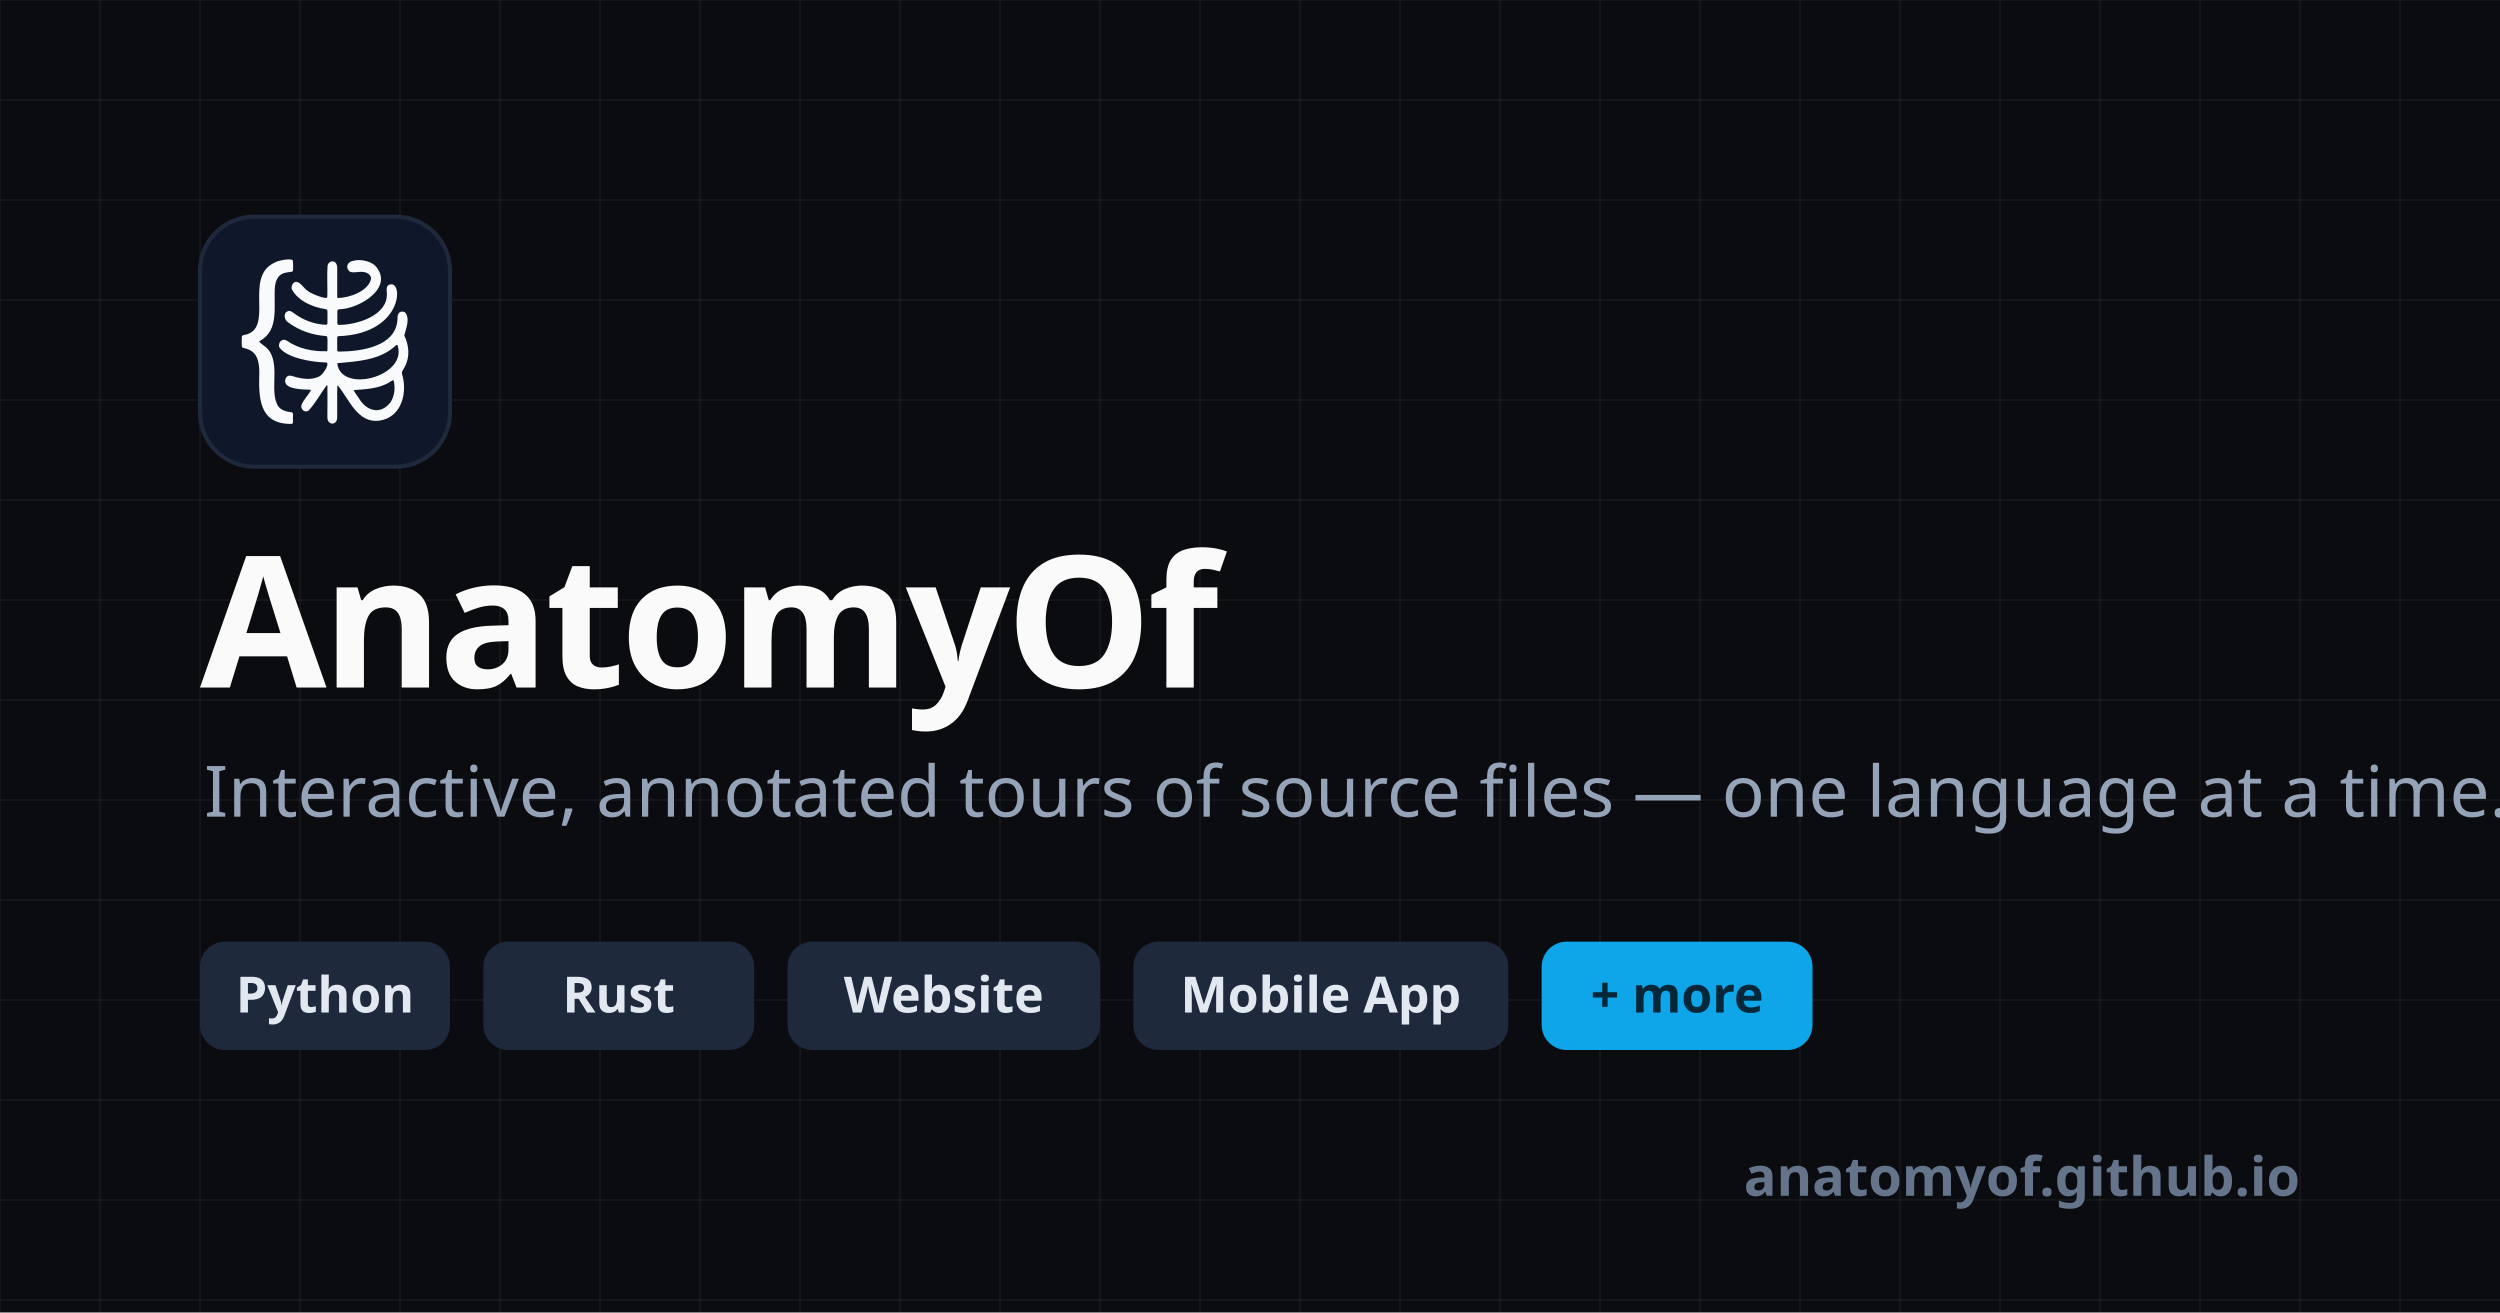
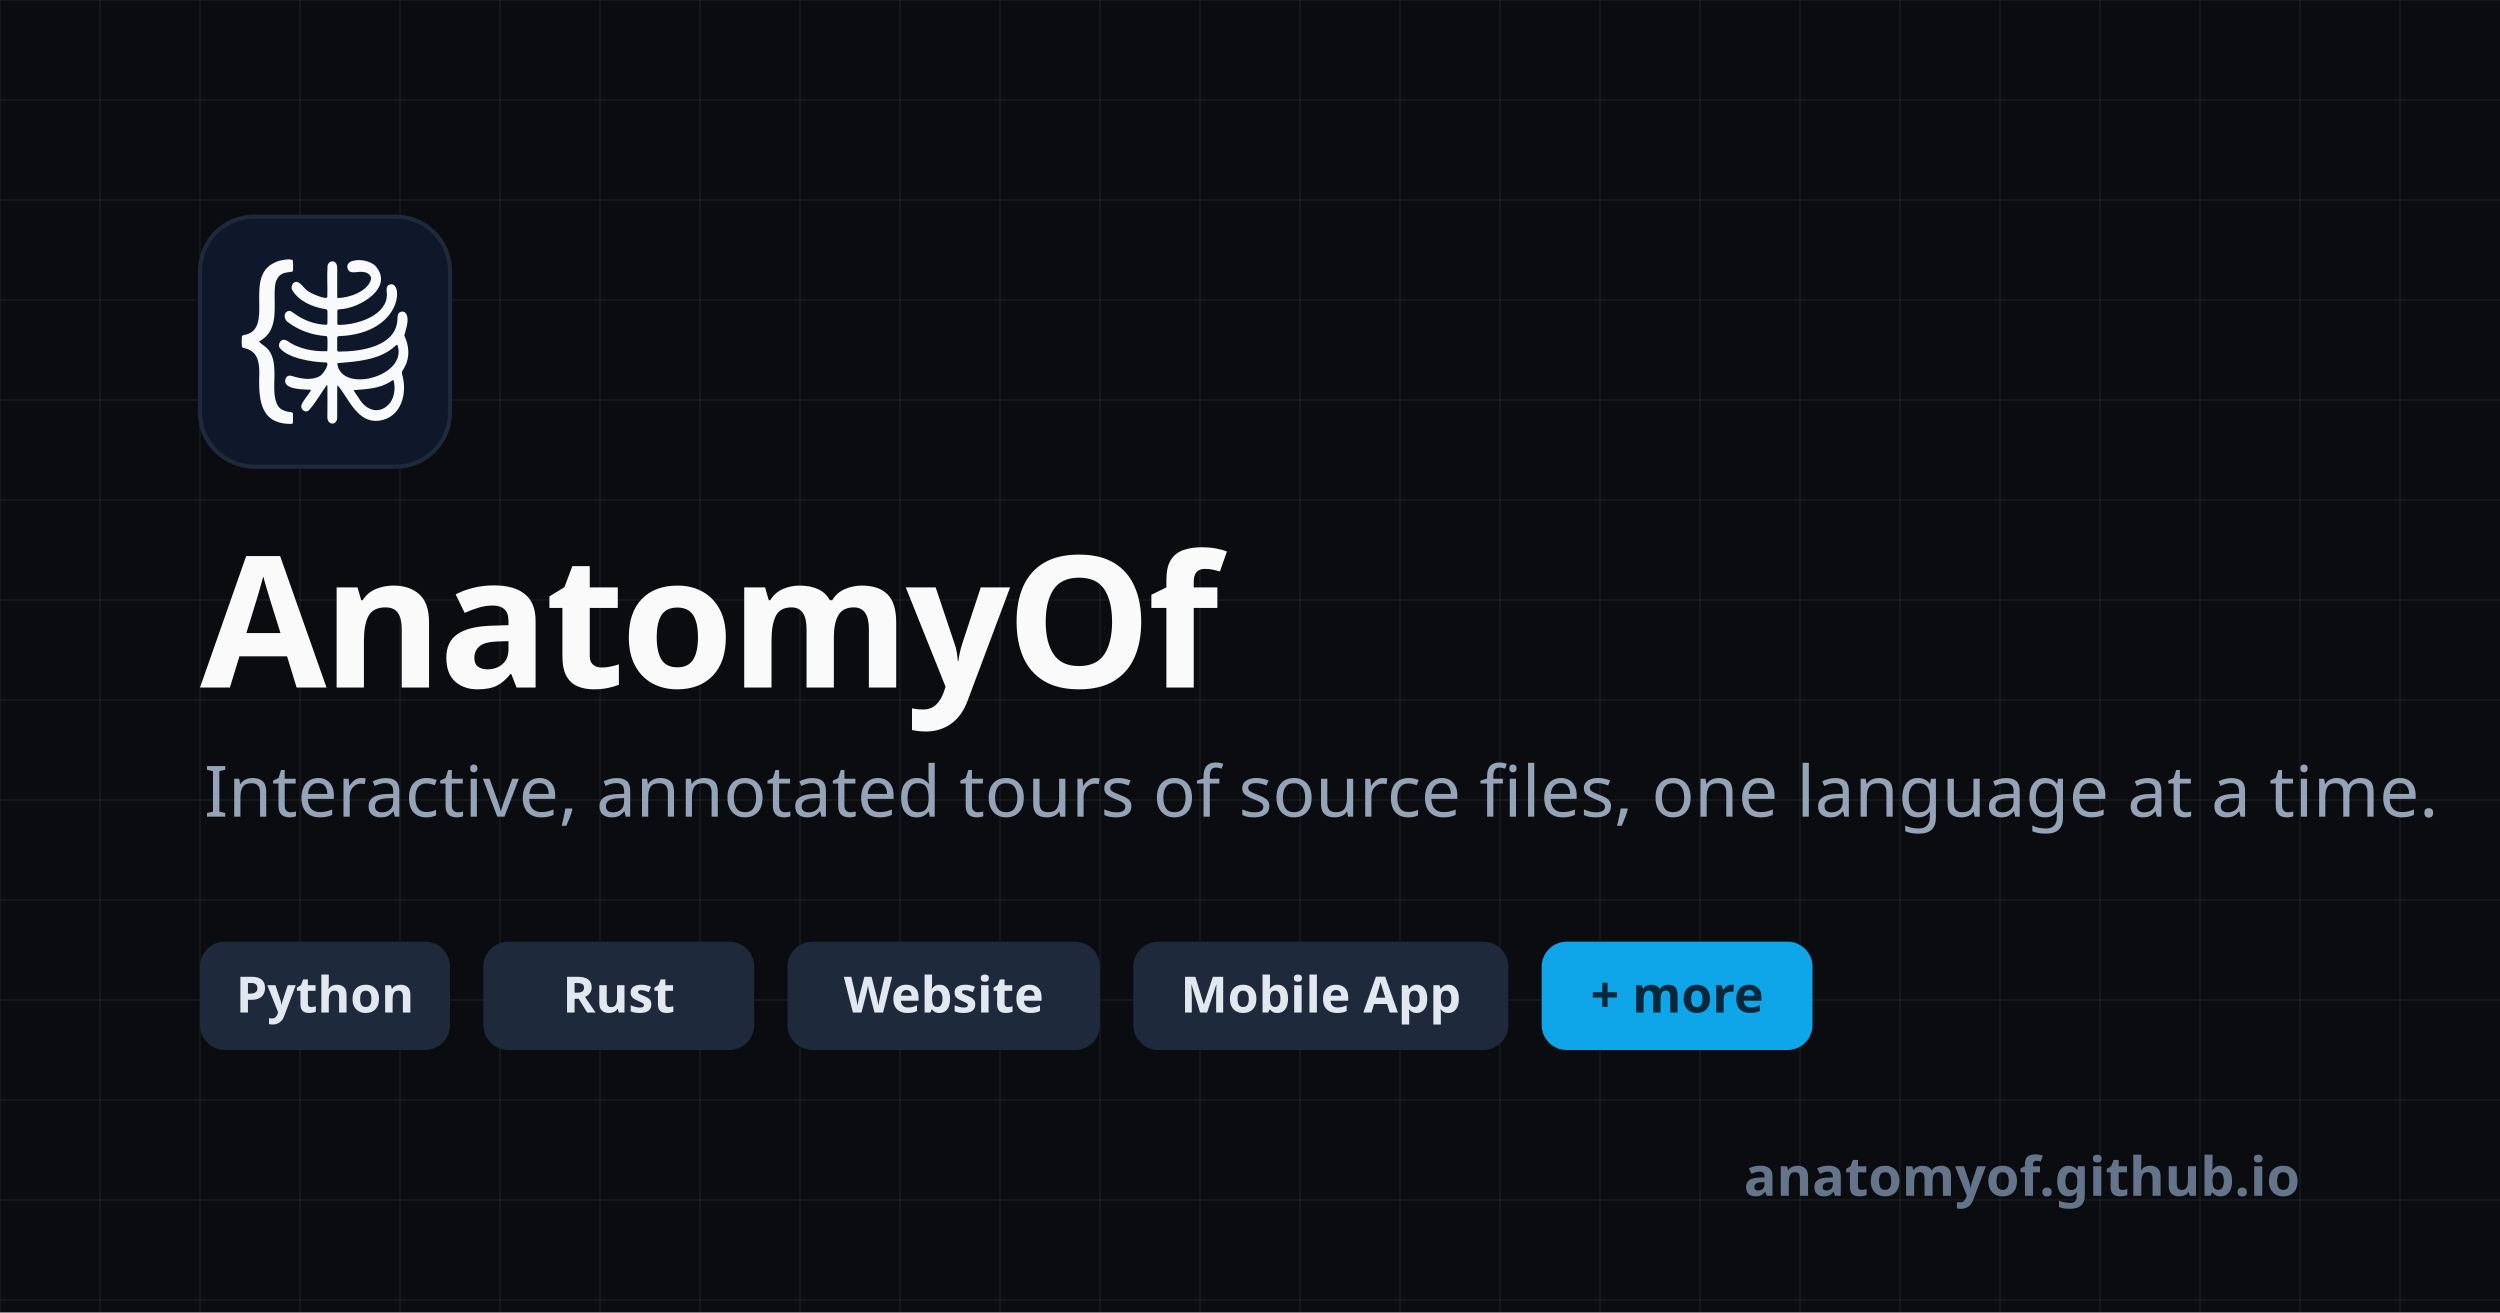
<svg xmlns="http://www.w3.org/2000/svg" viewBox="0 0 1200 630" role="img" aria-label="AnatomyOf">
  <rect width="1200" height="630" fill="#0b0c0f" />
  <g stroke="#94a3b8" stroke-opacity="0.07" stroke-width="1">
    <path d="M0 0 H1200 M0 48 H1200 M0 96 H1200 M0 144 H1200 M0 192 H1200 M0 240 H1200 M0 288 H1200 M0 336 H1200 M0 384 H1200 M0 432 H1200 M0 480 H1200 M0 528 H1200 M0 576 H1200 M0 624 H1200" />
    <path d="M0 0 V630 M48 0 V630 M96 0 V630 M144 0 V630 M192 0 V630 M240 0 V630 M288 0 V630 M336 0 V630 M384 0 V630 M432 0 V630 M480 0 V630 M528 0 V630 M576 0 V630 M624 0 V630 M672 0 V630 M720 0 V630 M768 0 V630 M816 0 V630 M864 0 V630 M912 0 V630 M960 0 V630 M1008 0 V630 M1056 0 V630 M1104 0 V630 M1152 0 V630" />
  </g>
  <g transform="translate(96 104)">
    <rect width="120" height="120" rx="26" fill="#0f172a" stroke="#1e293b" stroke-width="2" />
    <g fill="#f8fafc" transform="translate(20 20.51) scale(0.072827)">
      <path d="M219.6,20.1c20.3-12.4,100.6-29.3,117.1-14.1,3.4,20.8,2.2,42.8,2,63.9.2,6.7-4,11.3-10.7,11.9-22.9,3.3-47.1,4.2-66.9,16.8-27.1,17.4-38.4,49.7-41.8,80.4-10.7,129,32.2,290.4-103.2,360.6,1.2,10,21.2,20.6,27.6,27,132.3,87.9,27.8,300.8,98.8,403.4,18.7,24.1,50.6,33.9,87.7,37.9,4.5,1,7.1,3.5,7.7,7.9.6,18.8.8,37.9.3,56.6.8,9.8-7.9,13.1-17.2,11.9-209.5-1.2-209.7-177.6-204.6-343.8-1.6-72-14.3-138.5-101.9-156.2-7.5-1.3-13.6-6.1-13.4-13.9-1.5-19.4-1-39.2.1-58.6-.2-7.5,5.5-12,12.7-13C224.7,463.3,6.2,115.3,219.4,20.2h.2Z" />
      <path d="M736.1,9.1c44.9-12,106.3.4,142.1,30.4,134.5,143.4-100.2,285.9-234.2,289.3-8,.5-13.4,3.9-13.4,12.3-.6,25.5-.2,51.2,0,76.7-.3,7.3,1.3,14.2,9.9,13.9,120.8.6,323.3-62.8,316.5-206.9-1.1-17.6-5.4-39.2,7-53,103.6-67,119.3,317.8-324.7,334.2-6.6.2-9.5,4.4-9.6,10.4-.2,26.4,0,52.9,0,79.3-.8,8.6,5.3,13,13.7,12,142.6-.7,373.5-32.5,383.4-211.4.5-13.8-.6-29.1,7.9-40.8,11.4-15.9,38.8-15.2,48.9,1.9,24.5,41.6-1.7,101-11.7,144.1,30.7,64.9,38.7,139.6,3.7,205-5.8,16.2-23.7,30.1-18.7,48.5,38.3,125.4-3.7,288.6-151.4,308.1-140.9,17.1-195.6-138-268.6-228.2-3.4-4.2-6-5.1-6.5,1.3-1.9,69.2.2,138.5-.9,207.7,1.5,28.6-27.9,51.4-52.1,30.3-8.9-8.2-12.4-20.9-12.5-32.9.5-68.9.9-137.8.2-206.7-.4-5.7-2.3-7.9-6.3-3-38.6,53.6-72,114.9-116.3,163.4-25.8,21.8-59.3-10.4-47.2-39,14.8-32.9,41.6-58.9,59.4-90.2,3.5-6.4-2.9-7.1-8-7-44.9-1.8-182.8-1.1-157.1-73.6,3.1-7.1,8.2-13.2,15-16.4,8.4-4.1,18-3,26.8-.6,58.4,18.7,131.8,32.7,187.1-1.1,15.9-12.8,27.8-31.1,37.9-48.5,3.7-8.9,17.9-37.6.3-39.4-84-.7-264-27.4-310.2-102.8-5.7-31.1,21.2-59.7,51.9-40.6,74.9,53.5,173.4,72.5,263.7,69.4,3.2-2.4,3.3-7.5,3.3-11.4-1-27.7,2.7-56.5-1.6-83.6-1.6-3.4-6.1-4.8-10.1-5.1-88-6-173.9-35.9-245-88.4-30.4-17.4-38.4-68.3,2.3-77.3,13-.9,24.5,8.9,34.6,16.2,59.2,44.2,131.8,71.6,205.8,75.2,6.7.7,13.4-.9,13.8-8.4.9-26.9.3-53.9.2-80.8.7-8.8-6-13.6-14.4-14-84.7-13.4-176.9-52.2-220.5-130.2-5.8-21.4,6.7-50.2,30.9-49.5,27.8,2.9,51,46.9,76.7,61.7,9.2,10.2,126.5,62.8,126.4,37.1,2.2-66.6-3-133.6,1.4-200,.4-33.3,43.3-48.4,58.8-16,6.4,13.4,4.8,27.9,5.1,42.1,0,39.1,0,78.2,0,117.2,0,17.9,0,35.9,0,53.8,0,3.5,0,8.5,2.9,10.8,75.9-.9,195.7-42.7,218.7-119.9,8.2-30-23.5-49.7-50.2-51.7-27.3-5.6-71.8,11.5-92.6-5.4-26.5-30-9.3-61.7,27.6-68.7M1013.4,569.8c-104.1,95.6-252.5,102.4-383.5,114.5,22.7,204.4,466.9,86.6,397.4-118-3.2-7.1-9.3-.3-13.7,3.4M981.5,804.8c-71.7,48.5-163.7,50.2-243.8,56.9,9,18.1,22.4,34.5,33.6,51.4,48.8,85.6,142.9,114.9,208.9,29.6,28-41.5,33.4-96.9,21.4-144.9-4.9-5.4-14.5,4.7-20.1,6.9Z" />
    </g>
  </g>
  <text x="96" y="330" font-family="'Segoe UI', system-ui, -apple-system, sans-serif" font-size="88" font-weight="800" letter-spacing="-2" fill="#fafafa">AnatomyOf</text>
-   <text x="98" y="392" font-family="'Segoe UI', system-ui, -apple-system, sans-serif" font-size="34" font-weight="500" fill="#94a3b8">Interactive, annotated tours of source files — one language at a time.</text>
+   <text x="98" y="392" font-family="'Segoe UI', system-ui, -apple-system, sans-serif" font-size="34" font-weight="500" fill="#94a3b8">Interactive, annotated tours of source files, one language at a time.</text>
  <g font-family="'Segoe UI', system-ui, sans-serif" font-size="24" font-weight="700">
    <rect x="96" y="452" width="120" height="52" rx="12" fill="#1e293b" />
    <text x="156" y="486" fill="#e2e8f0" text-anchor="middle">Python</text>
    <rect x="232" y="452" width="130" height="52" rx="12" fill="#1e293b" />
    <text x="297" y="486" fill="#e2e8f0" text-anchor="middle">Rust</text>
    <rect x="378" y="452" width="150" height="52" rx="12" fill="#1e293b" />
    <text x="453" y="486" fill="#e2e8f0" text-anchor="middle">Website</text>
    <rect x="544" y="452" width="180" height="52" rx="12" fill="#1e293b" />
    <text x="634" y="486" fill="#e2e8f0" text-anchor="middle">Mobile App</text>
    <rect x="740" y="452" width="130" height="52" rx="12" fill="#0ea5e9" />
    <text x="805" y="486" fill="#04283a" text-anchor="middle">+ more</text>
  </g>
  <text x="1104" y="574" font-family="'Segoe UI', system-ui, sans-serif" font-size="26" font-weight="600" fill="#64748b" text-anchor="end">anatomyof.github.io</text>
</svg>
